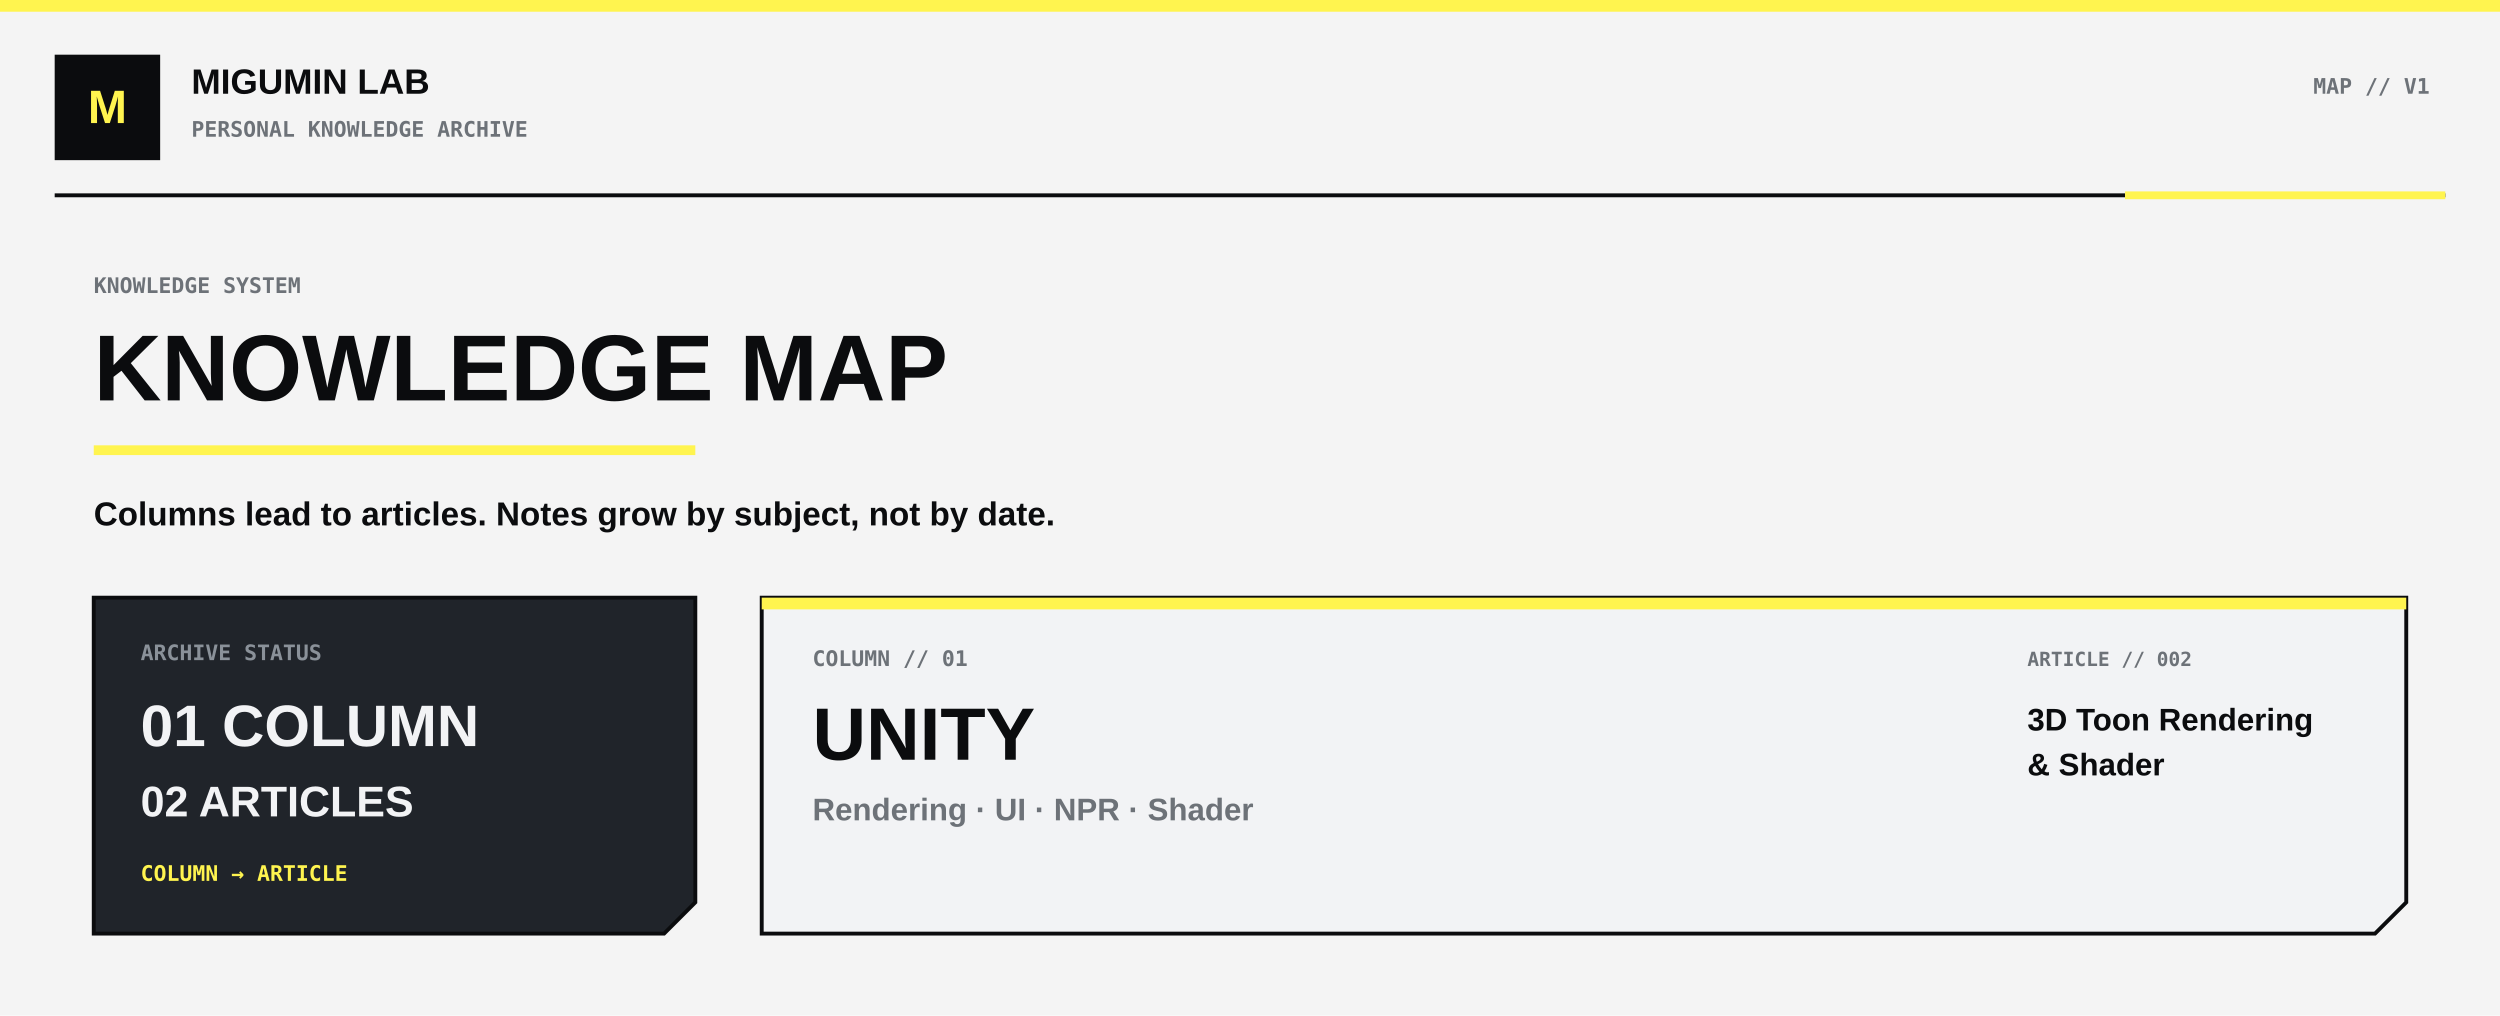
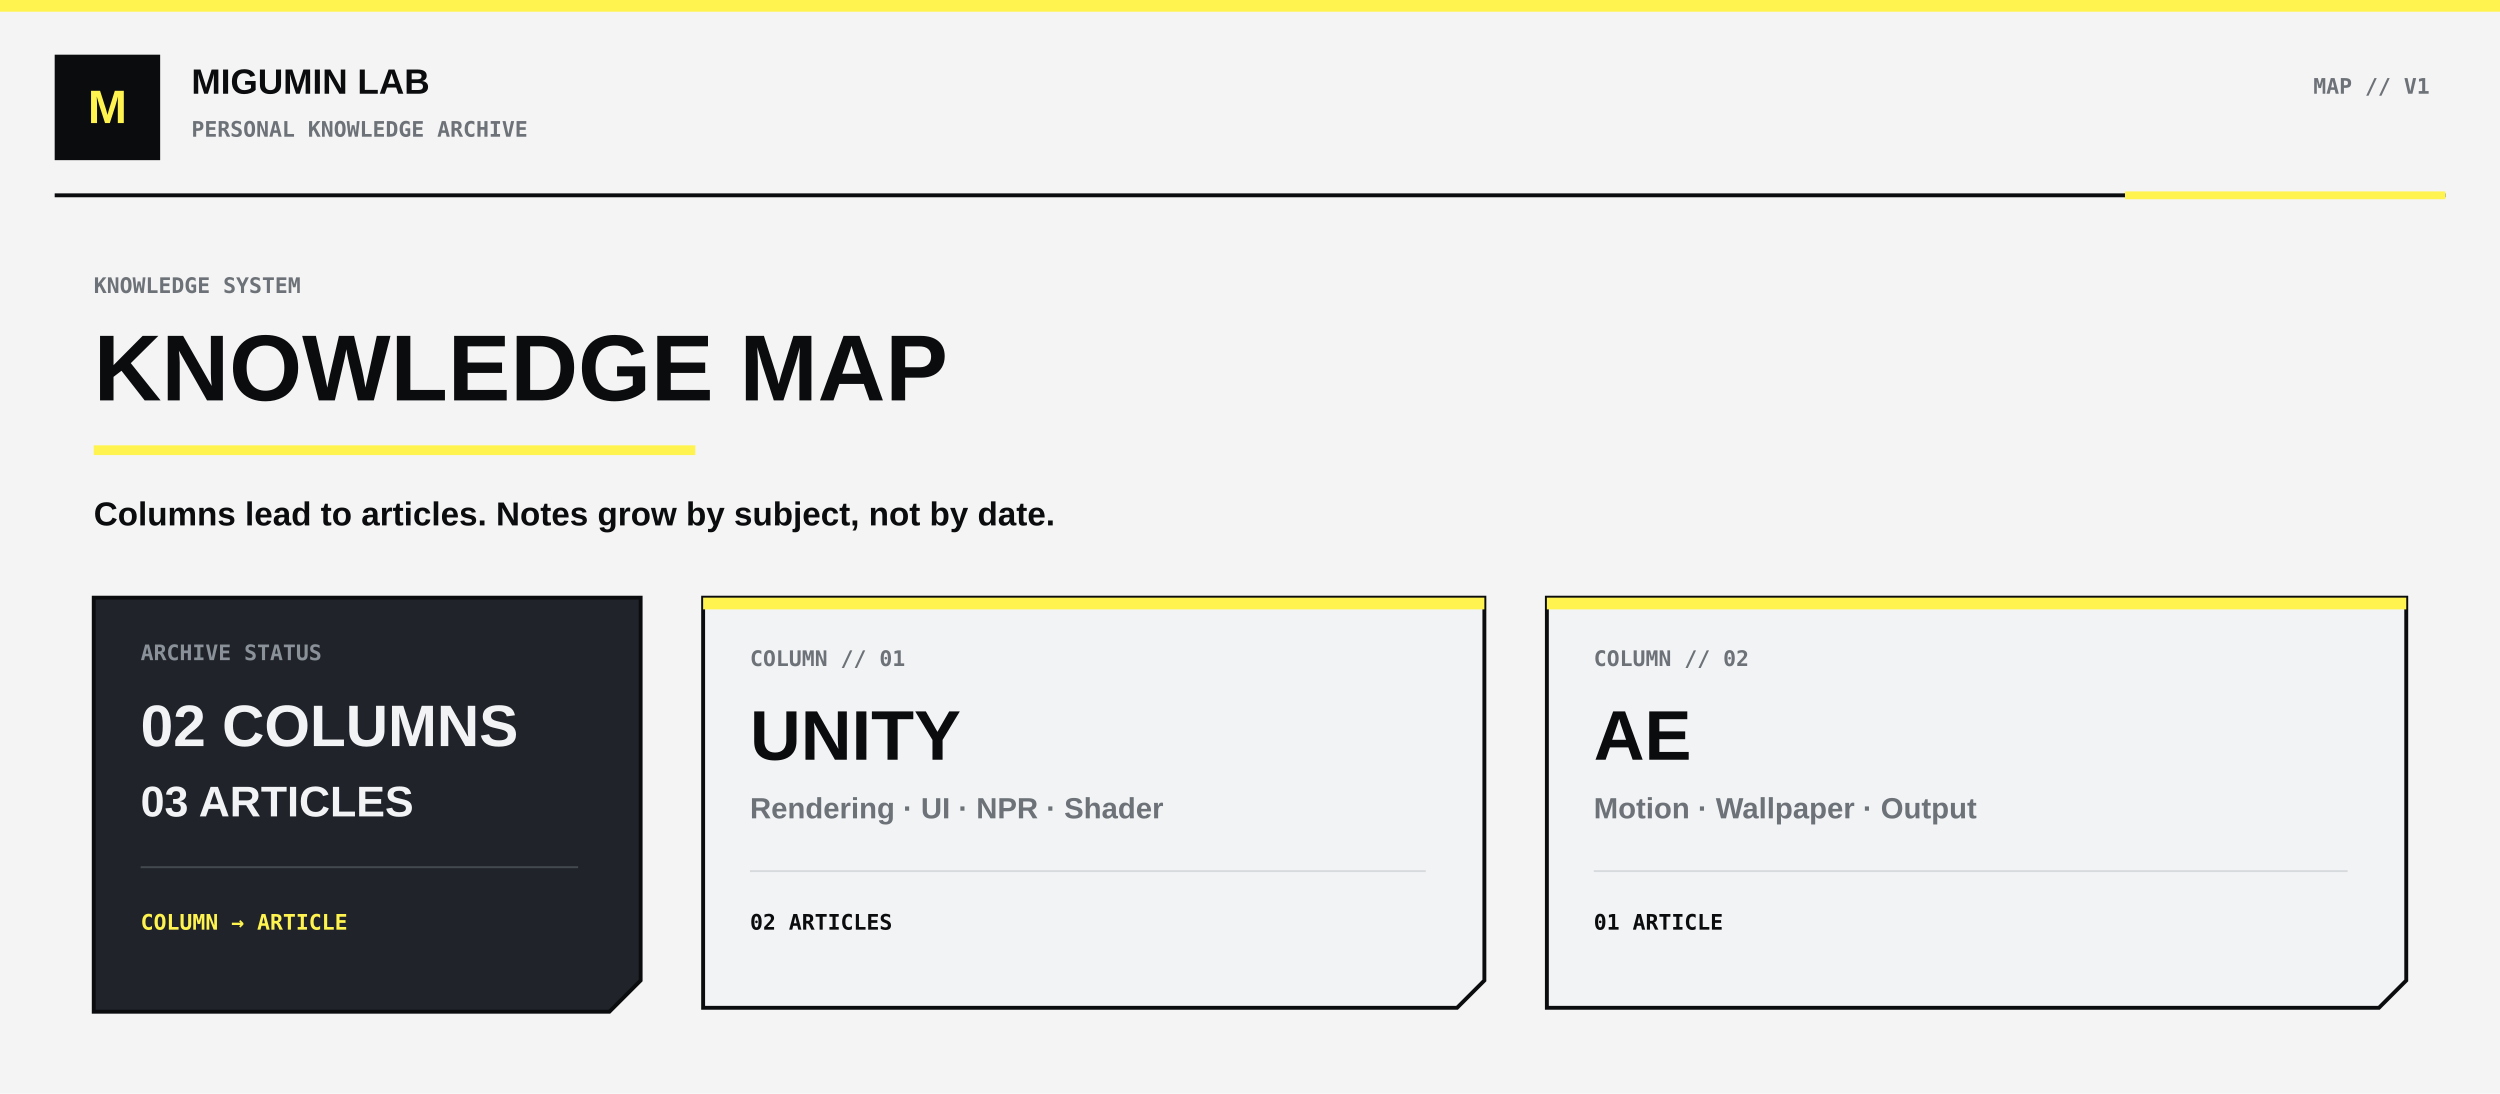
- <svg xmlns="http://www.w3.org/2000/svg" width="1280" height="520" viewBox="0 0 1280 520" role="img" aria-label="MIGUMIN Lab Knowledge Map">
-   <rect width="1280" height="520" fill="#F4F4F4" />
+ <svg xmlns="http://www.w3.org/2000/svg" width="1280" height="560" viewBox="0 0 1280 560" role="img" aria-label="MIGUMIN Lab Knowledge Map">
+   <rect width="1280" height="560" fill="#F4F4F4" />
  <rect x="0" y="0" width="1280" height="6" fill="#FFF44F" />
  <rect x="28" y="28" width="54" height="54" fill="#0B0C0E" />
  <text x="55" y="63" text-anchor="middle" font-family="Arial, sans-serif" font-size="24" font-weight="900" fill="#FFF44F">M</text>
  <text x="98" y="48" font-family="Arial, sans-serif" font-size="18" font-weight="900" fill="#0B0C0E">MIGUMIN LAB</text>
  <text x="98" y="70" font-family="monospace" font-size="11" font-weight="700" fill="#6D7278">PERSONAL KNOWLEDGE ARCHIVE</text>
  <text x="1244" y="48" text-anchor="end" font-family="monospace" font-size="11" font-weight="700" fill="#6D7278">MAP // V1</text>
  <line x1="28" y1="100" x2="1252" y2="100" stroke="#0B0C0E" stroke-width="2" />
  <line x1="1088" y1="100" x2="1252" y2="100" stroke="#FFF44F" stroke-width="4" />
  <text x="48" y="150" font-family="monospace" font-size="11" font-weight="700" fill="#6D7278">KNOWLEDGE SYSTEM</text>
  <text x="48" y="205" font-family="Arial, sans-serif" font-size="48" font-weight="900" fill="#0B0C0E">KNOWLEDGE MAP</text>
  <rect x="48" y="228" width="308" height="5" fill="#FFF44F" />
  <text x="48" y="269" font-family="Arial, sans-serif" font-size="17" font-weight="700" fill="#0B0C0E">Columns lead to articles. Notes grow by subject, not by date.</text>
-   <path d="M48 306 H356 V462 L340 478 H48 Z" fill="#20242A" stroke="#0B0C0E" stroke-width="2" />
+   <path d="M48 306 H328 V502 L312 518 H48 Z" fill="#20242A" stroke="#0B0C0E" stroke-width="2" />
  <text x="72" y="338" font-family="monospace" font-size="11" font-weight="700" fill="#8A9199">ARCHIVE STATUS</text>
-   <text x="72" y="382" font-family="Arial, sans-serif" font-size="30" font-weight="900" fill="#F2F3F5">01 COLUMN</text>
-   <text x="72" y="418" font-family="Arial, sans-serif" font-size="22" font-weight="900" fill="#F2F3F5">02 ARTICLES</text>
-   <text x="72" y="451" font-family="monospace" font-size="11" font-weight="700" fill="#FFF44F">COLUMN → ARTICLE</text>
-   <path d="M390 306 H1232 V462 L1216 478 H390 Z" fill="#F2F3F5" stroke="#0B0C0E" stroke-width="2" />
-   <rect x="390" y="306" width="842" height="6" fill="#FFF44F" />
-   <text x="416" y="341" font-family="monospace" font-size="11" font-weight="700" fill="#6D7278">COLUMN // 01</text>
-   <text x="416" y="389" font-family="Arial, sans-serif" font-size="38" font-weight="900" fill="#0B0C0E">UNITY</text>
-   <text x="416" y="420" font-family="Arial, sans-serif" font-size="16" font-weight="700" fill="#6D7278">Rendering · UI · NPR · Shader</text>
-   <text x="1038" y="341" font-family="monospace" font-size="10" font-weight="700" fill="#6D7278">ARTICLE // 002</text>
-   <text x="1038" y="374" font-family="Arial, sans-serif" font-size="16" font-weight="900" fill="#0B0C0E">3D Toon Rendering</text>
-   <text x="1038" y="397" font-family="Arial, sans-serif" font-size="16" font-weight="900" fill="#0B0C0E">&amp; Shader</text>
+   <text x="72" y="382" font-family="Arial, sans-serif" font-size="30" font-weight="900" fill="#F2F3F5">02 COLUMNS</text>
+   <text x="72" y="418" font-family="Arial, sans-serif" font-size="22" font-weight="900" fill="#F2F3F5">03 ARTICLES</text>
+   <line x1="72" y1="444" x2="296" y2="444" stroke="#434950" />
+   <text x="72" y="476" font-family="monospace" font-size="11" font-weight="700" fill="#FFF44F">COLUMN → ARTICLE</text>
+   <path d="M360 306 H760 V502 L746 516 H360 Z" fill="#F2F3F5" stroke="#0B0C0E" stroke-width="2" />
+   <rect x="360" y="306" width="400" height="6" fill="#FFF44F" />
+   <text x="384" y="341" font-family="monospace" font-size="11" font-weight="700" fill="#6D7278">COLUMN // 01</text>
+   <text x="384" y="389" font-family="Arial, sans-serif" font-size="36" font-weight="900" fill="#0B0C0E">UNITY</text>
+   <text x="384" y="419" font-family="Arial, sans-serif" font-size="15" font-weight="700" fill="#6D7278">Rendering · UI · NPR · Shader</text>
+   <line x1="384" y1="446" x2="730" y2="446" stroke="#D7DADD" />
+   <text x="384" y="476" font-family="monospace" font-size="11" font-weight="700" fill="#0B0C0E">02 ARTICLES</text>
+   <path d="M792 306 H1232 V502 L1218 516 H792 Z" fill="#F2F3F5" stroke="#0B0C0E" stroke-width="2" />
+   <rect x="792" y="306" width="440" height="6" fill="#FFF44F" />
+   <text x="816" y="341" font-family="monospace" font-size="11" font-weight="700" fill="#6D7278">COLUMN // 02</text>
+   <text x="816" y="389" font-family="Arial, sans-serif" font-size="36" font-weight="900" fill="#0B0C0E">AE</text>
+   <text x="816" y="419" font-family="Arial, sans-serif" font-size="15" font-weight="700" fill="#6D7278">Motion · Wallpaper · Output</text>
+   <line x1="816" y1="446" x2="1202" y2="446" stroke="#D7DADD" />
+   <text x="816" y="476" font-family="monospace" font-size="11" font-weight="700" fill="#0B0C0E">01 ARTICLE</text>
</svg>
